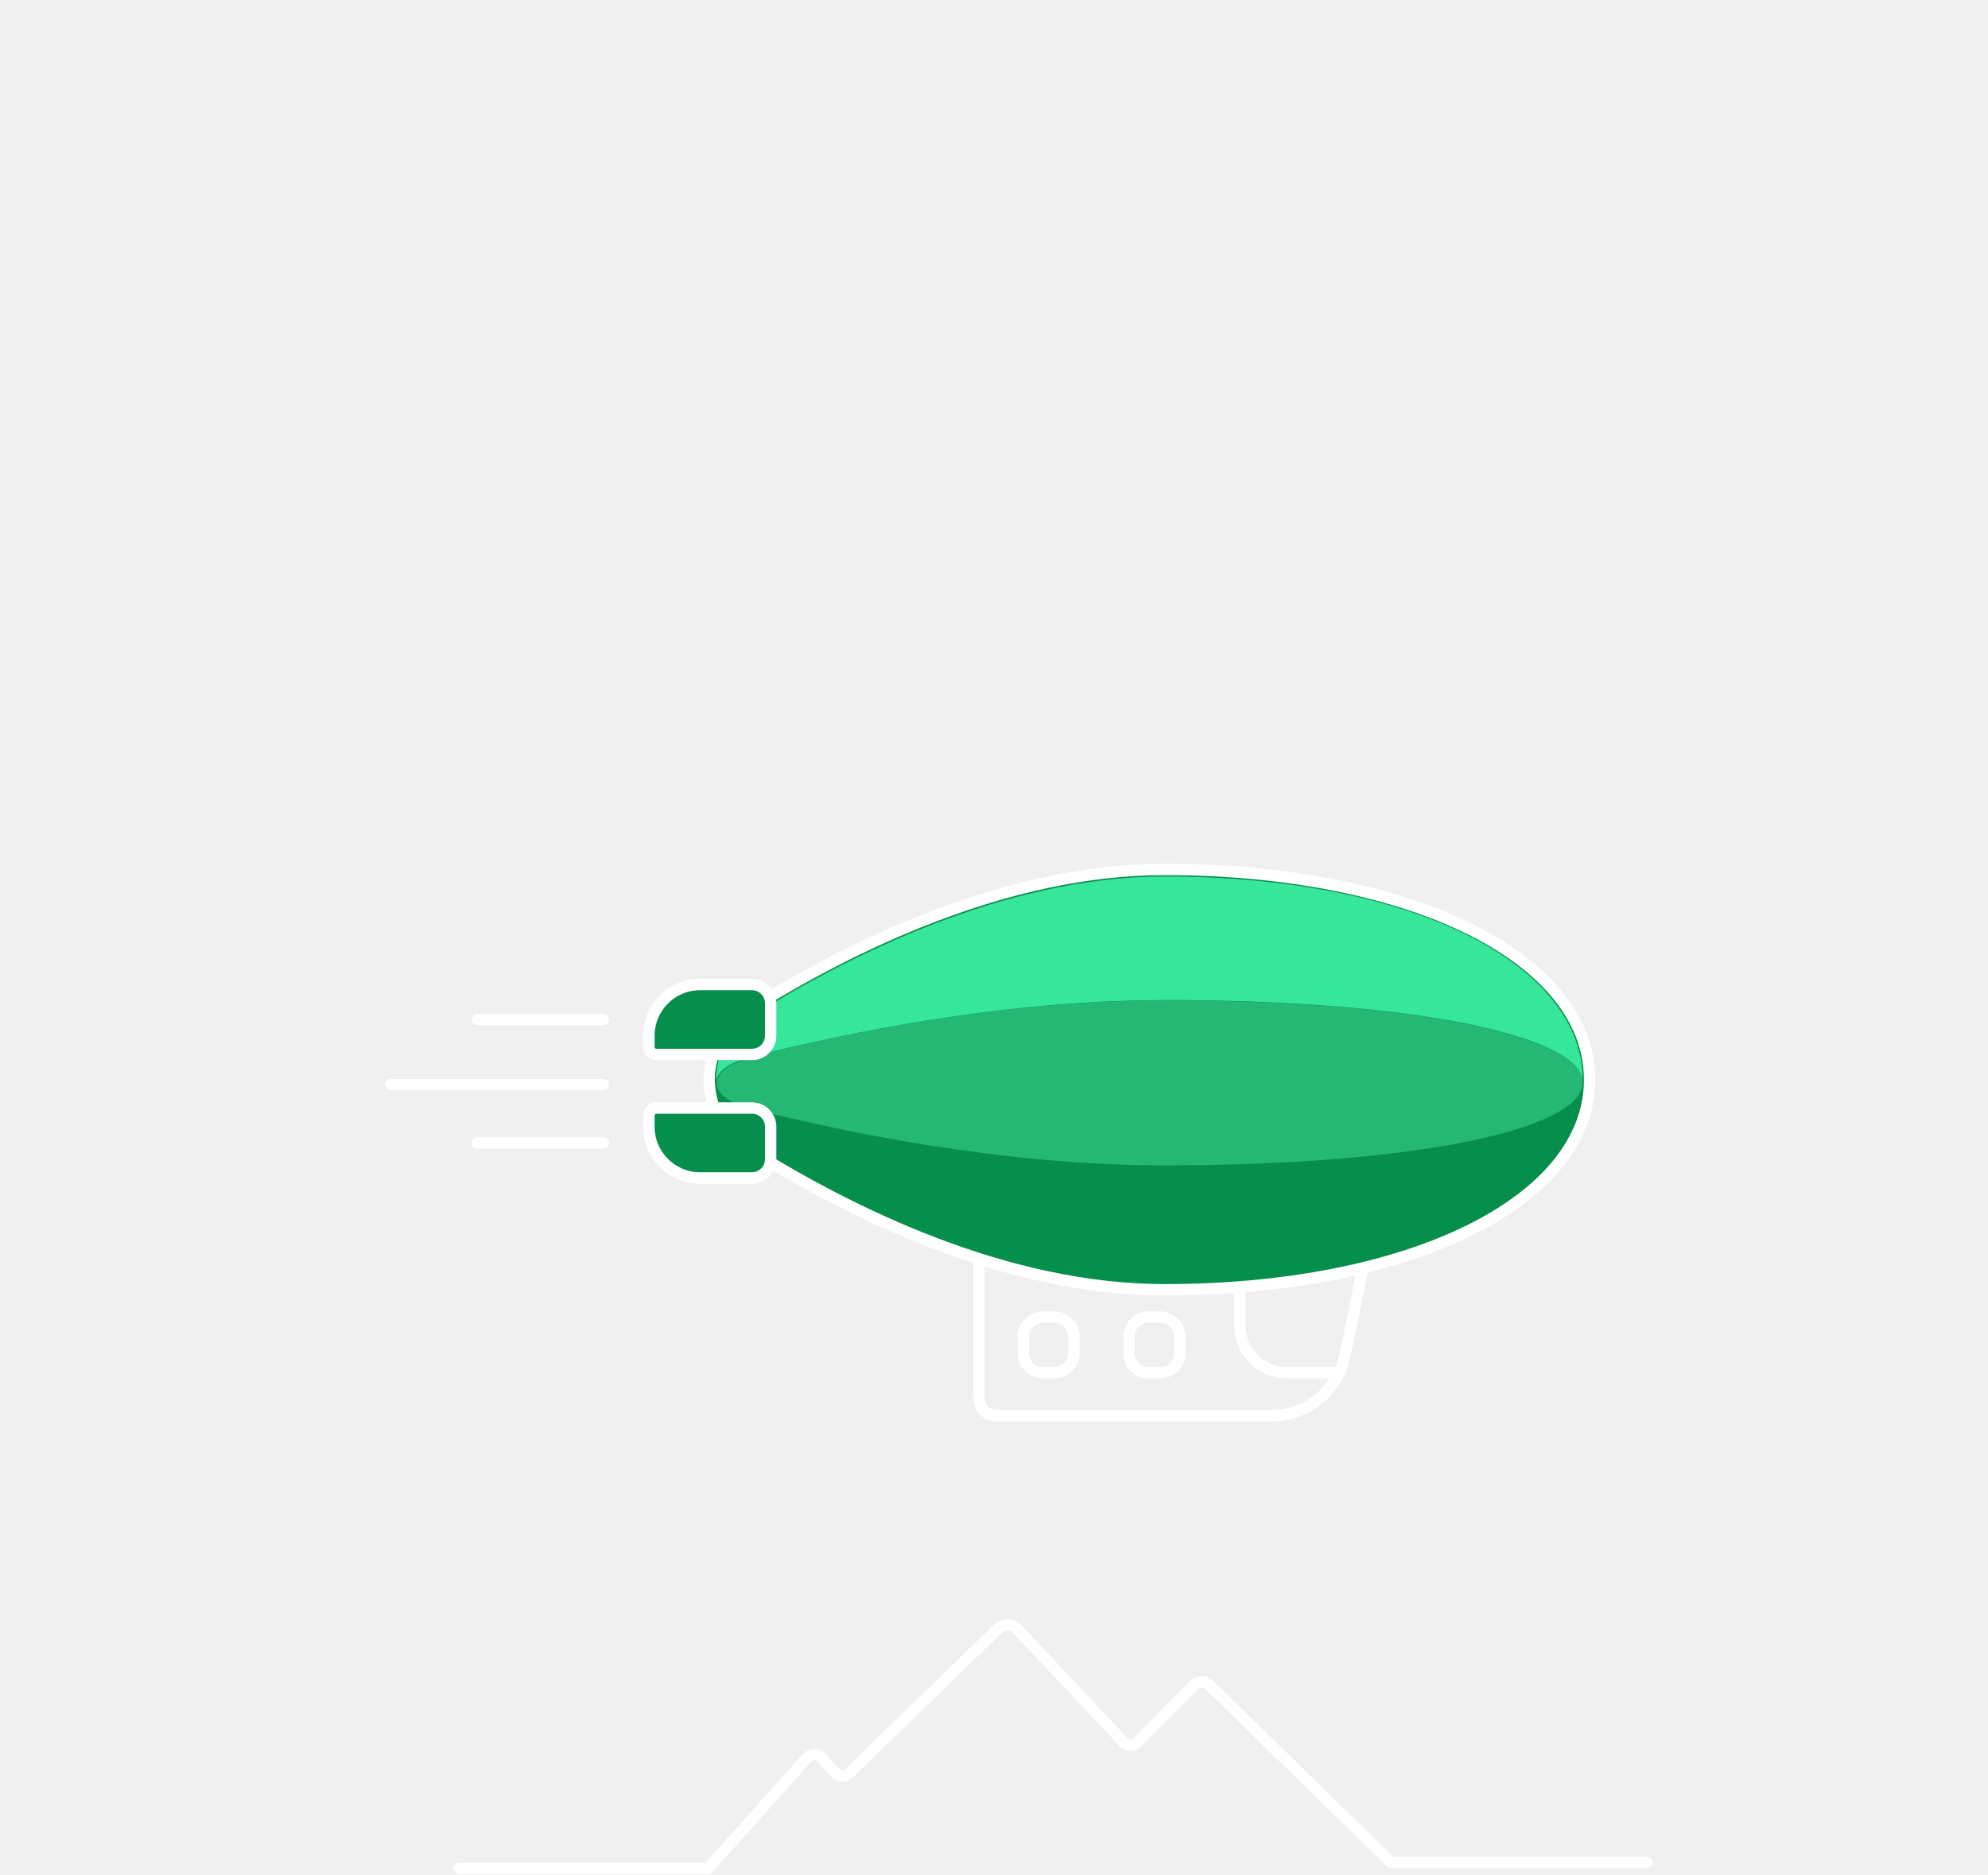
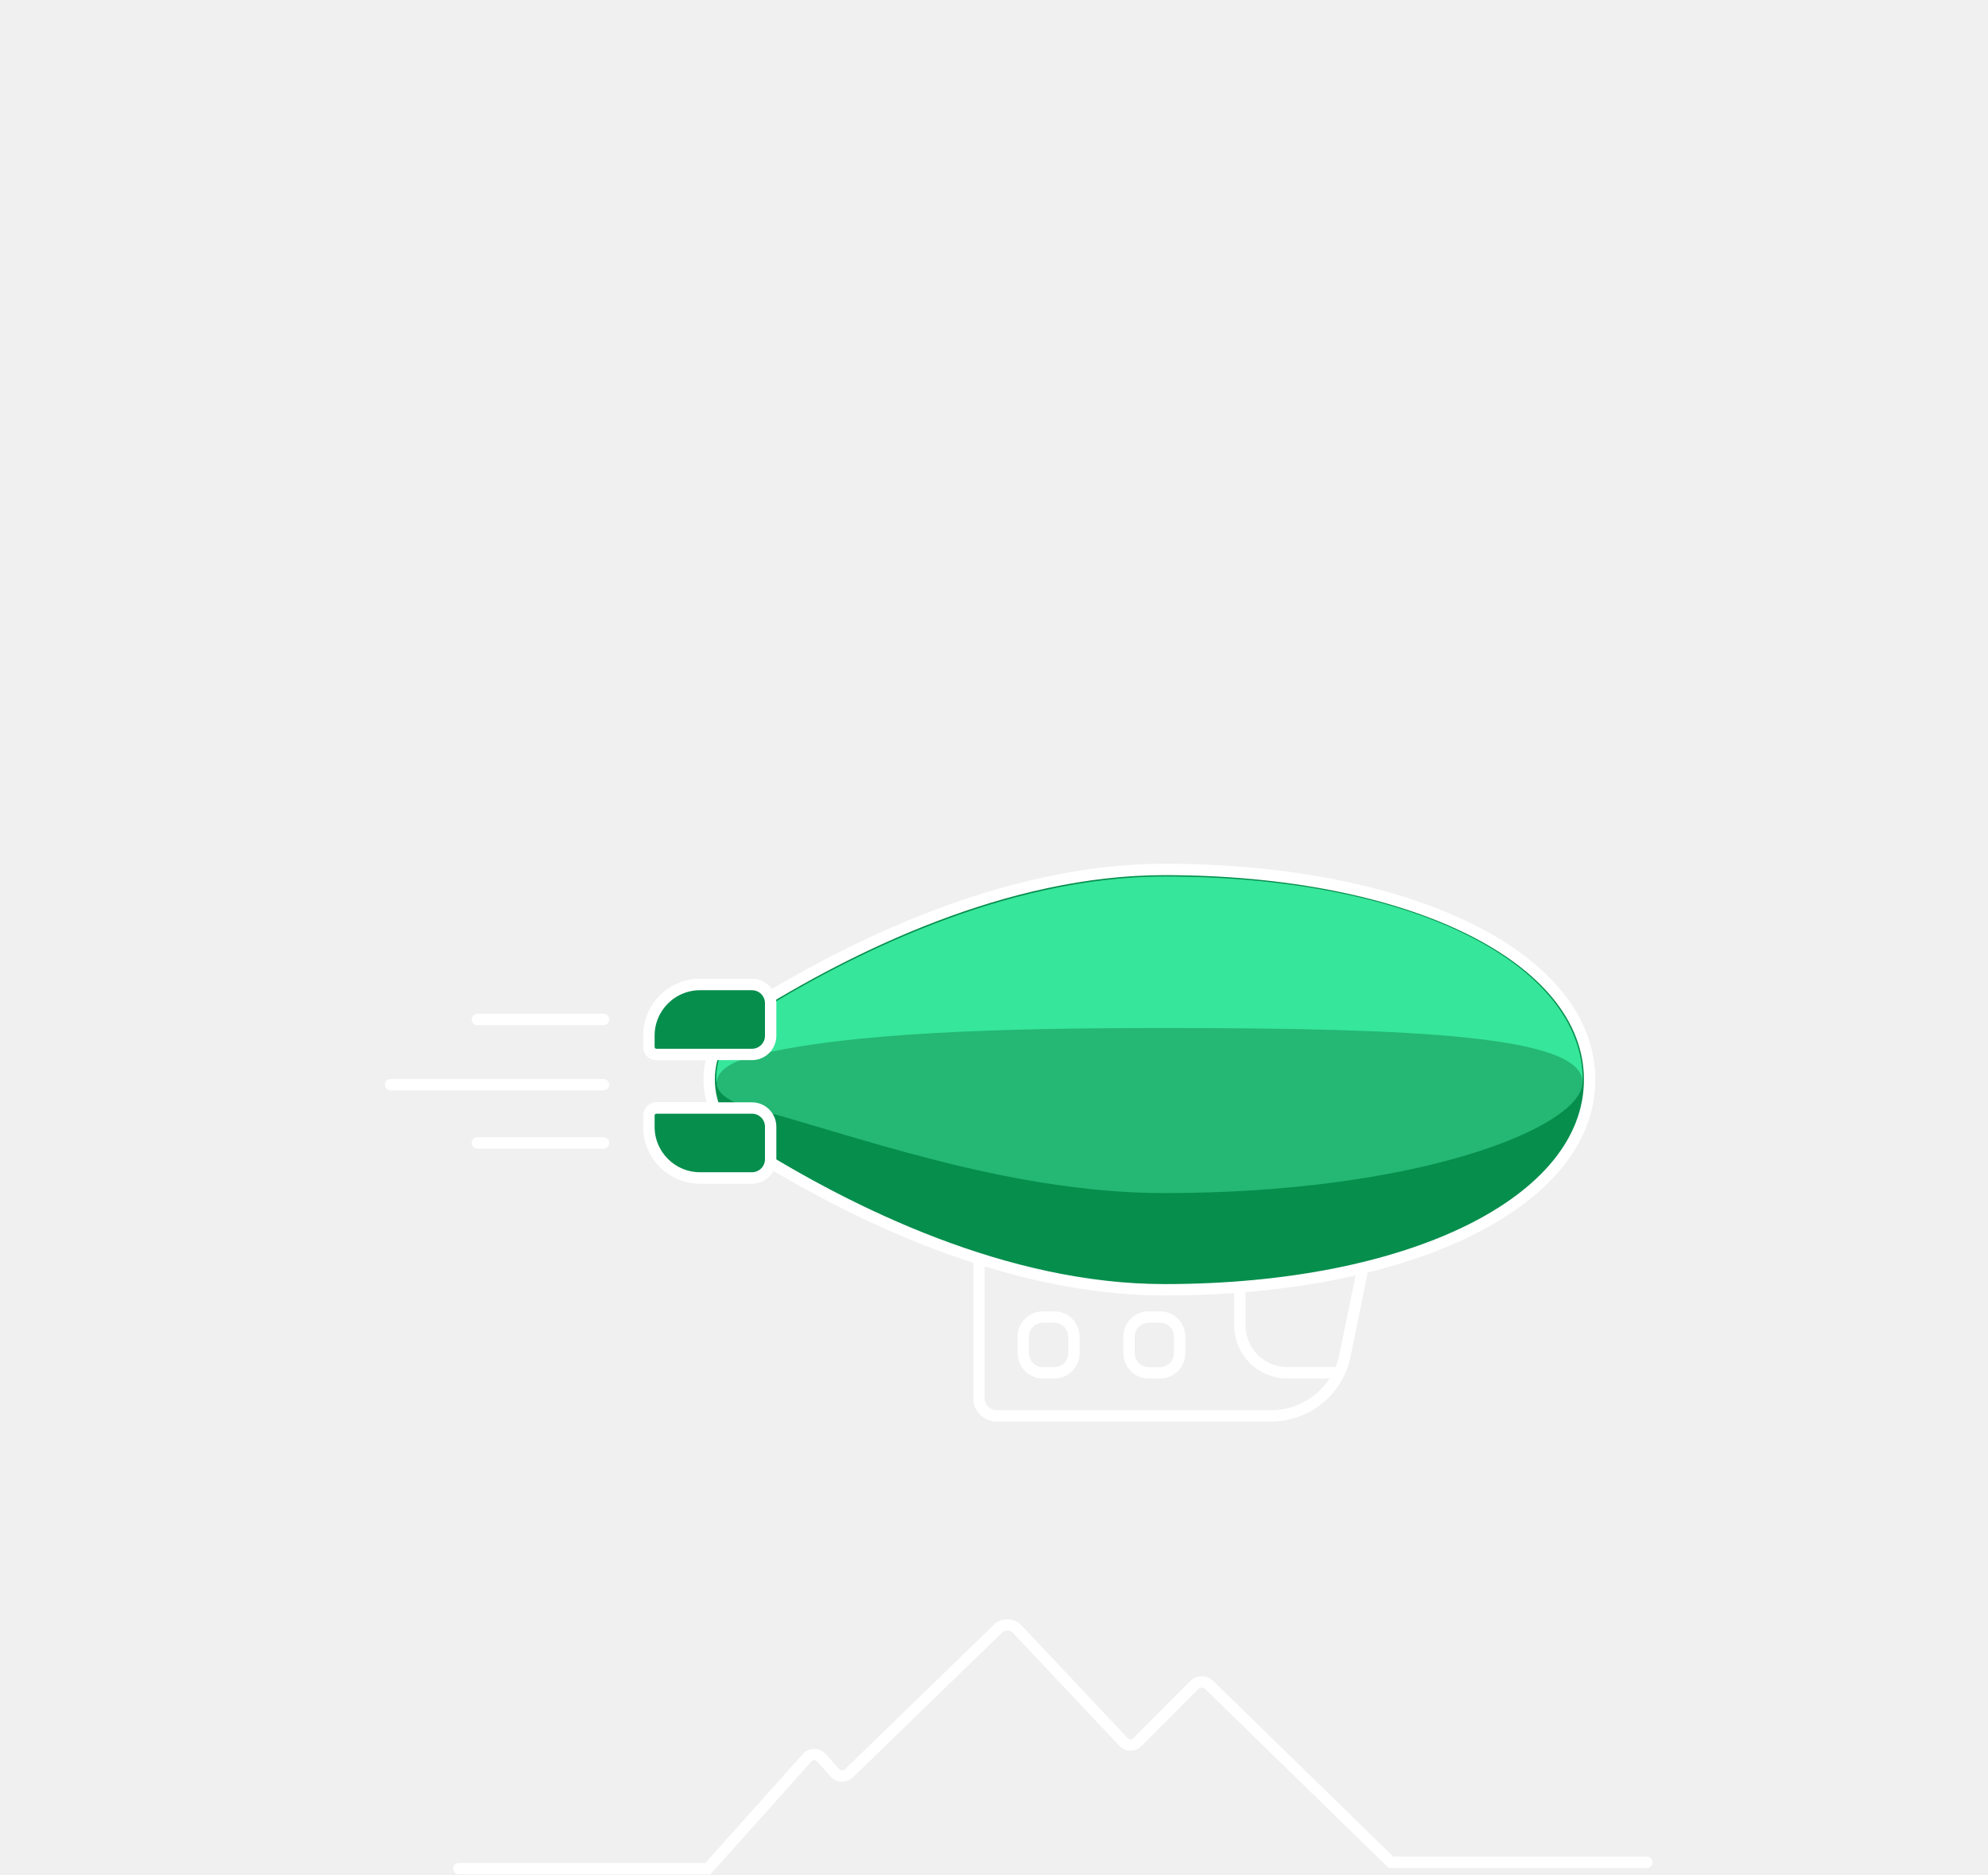
<svg xmlns="http://www.w3.org/2000/svg" viewBox="0 0 350 330">
  <g id="airship-scene">
    <g>
+       <animateTransform attributeName="transform" type="translate" values="0, -2; 0, 2; 0, -2" dur="2s" repeatCount="indefinite" />
      <path d="M175.44,249.28h48.36a13.27,13.27,0,0,0,13-10.65l3.74-18.32H172.36v25.89A3.09,3.09,0,0,0,175.44,249.28Z" fill="none" stroke="#fff" stroke-linecap="round" stroke-linejoin="round" stroke-width="2" />
      <path d="M235.79,241.69h-9.22a8.31,8.31,0,0,1-8.28-8.31V220.31" fill="none" stroke="#fff" stroke-linecap="round" stroke-miterlimit="10" stroke-width="2" />
      <path d="M204.25,231.88h-2.05a3.45,3.45,0,0,0-3.43,3.45v2.92a3.45,3.45,0,0,0,3.43,3.45h2.05a3.45,3.45,0,0,0,3.43-3.45v-2.92A3.44,3.44,0,0,0,204.25,231.88Z" fill="none" stroke="#fff" stroke-linecap="round" stroke-linejoin="round" stroke-width="2" />
      <path d="M185.64,231.88h-2.05a3.45,3.45,0,0,0-3.43,3.45v2.92a3.45,3.45,0,0,0,3.43,3.45h2.05a3.45,3.45,0,0,0,3.43-3.45v-2.92A3.45,3.45,0,0,0,185.64,231.88Z" fill="none" stroke="#fff" stroke-linecap="round" stroke-linejoin="round" stroke-width="2" />
    </g>
    <g>
      <animateTransform attributeName="transform" type="translate" values="0, -2.5; 0, 2.5; 0, -2.5" dur="2s" repeatCount="indefinite" />
      <path d="M123.23,173.34h9.16a3.29,3.29,0,0,1,3.29,3.3v5.71a3.29,3.29,0,0,1-3.29,3.3H115.57a1.32,1.32,0,0,1-1.32-1.32v-2a9,9,0,0,1,9-9" fill="#068e4d" />
      <path d="M123.23,173.34h9.16a3.29,3.29,0,0,1,3.29,3.3v5.71a3.29,3.29,0,0,1-3.29,3.3H115.57a1.32,1.32,0,0,1-1.32-1.32v-2A9,9,0,0,1,123.23,173.34Z" fill="none" stroke="#fff" stroke-linecap="round" stroke-linejoin="round" stroke-width="2" />
      <path d="M123.23,207.39h9.16a3.29,3.29,0,0,0,3.29-3.3v-5.71a3.29,3.29,0,0,0-3.29-3.3H115.57a1.32,1.32,0,0,0-1.32,1.32v2a9,9,0,0,0,9,9" fill="#068e4d" />
      <path d="M123.23,207.39h9.16a3.29,3.29,0,0,0,3.29-3.3v-5.71a3.29,3.29,0,0,0-3.29-3.3H115.57a1.32,1.32,0,0,0-1.32,1.32v2A9,9,0,0,0,123.23,207.39Z" fill="none" stroke="#fff" stroke-linecap="round" stroke-linejoin="round" stroke-width="2" />
    </g>
    <g>
-       <animateTransform attributeName="transform" type="translate" values="84.05; 100; 84.05" dur="2s" repeatCount="indefinite" />
      <path d="M205,227.08c43.38,0,74.86-15.55,74.86-37s-31.48-37-74.86-37c-27.94,0-55.36,13.53-73.46,24.87a14.3,14.3,0,0,0,0,24.21c18.09,11.33,45.52,24.87,73.46,24.87" fill="#068e4d" />
      <path d="M205,227.08c43.38,0,74.86-15.55,74.86-37s-31.48-37-74.86-37c-27.94,0-55.36,13.53-73.46,24.87a14.3,14.3,0,0,0,0,24.21C149.63,213.54,177.06,227.08,205,227.08Z" fill="none" stroke="#fff" stroke-width="2" />
-       <path d="M205,176.09c-28.23,0-56.07,5.76-72.81,10-3.95,1-6,2.66-6.08,4.34A12.93,12.93,0,0,1,132.18,179c16.74-10.5,44.58-24.68,72.81-24.68,44.81,0,73.64,16,73.64,35.75,0,0.12,0,.24,0,0.37-0.37-7.95-29.1-14.37-73.63-14.37" fill="#36e69a" />
-       <path d="M132.18,195.12c16.74,4.27,44.58,10,72.81,10,44.14,0,72.75-6.32,73.6-14.18-0.86,19.34-29.45,34.86-73.6,34.86-28.23,0-56.07-14.19-72.81-24.68a12.88,12.88,0,0,1-6-10.18c0.26,1.61,2.26,3.18,6,4.14" fill="#068e4d" />
-       <path d="M132.18,186.12c16.74-4.27,44.58-10,72.81-10,44.53,0,73.26,6.43,73.61,14.38,0,0.17,0,.34,0,0.51-0.85,7.86-29.45,14.17-73.6,14.17-28.23,0-56.07-5.76-72.81-10-3.79-1-5.79-2.53-6-4.13l0-.51c0.13-1.69,2.15-3.36,6.1-4.37" fill="#25b774" />
+       <path d="M127.612 183.901C126.546 185.908 126.028 188.159 126.11 190.43L278.63 190.44V190.07C278.63 170.32 249.8 154.32 204.99 154.32C176.76 154.32 148.92 168.5 132.18 179C130.253 180.204 128.678 181.894 127.612 183.901Z" fill="#36e69a" />
+       <path d="M204.99 225.8C249.14 225.8 277.73 210.28 278.59 190.94H126.18C126.295 192.993 126.9 194.988 127.944 196.759C128.987 198.53 130.44 200.025 132.18 201.12C148.92 211.61 176.76 225.8 204.99 225.8Z" fill="#068e4d" />
+       <path d="M132.18 186C148.92 181.73 176.76 181 204.99 181C249.52 181 278.25 182.43 278.6 190.38C278.6 190.55 278.6 190.72 278.6 190.89C277.75 198.75 249.15 210.06 205 210.06C176.77 210.06 148.93 199.3 132.19 195.06C128.4 194.06 126.4 192.53 126.19 190.93V190.42C126.32 188.73 128.34 187.06 132.29 186.05" fill="#25b774">
+         <animate attributeName="d" values="             M132.18 186C148.92 181.73 176.76 181 204.99 181C249.52 181 278.25 182.43 278.6 190.38C278.6 190.55 278.6 190.72 278.6 190.89C277.75 198.75 249.15 210.06 205 210.06C176.77 210.06 148.93 199.3 132.19 195.06C128.4 194.06 126.4 192.53 126.19 190.93V190.42C126.32 188.73 128.34 187.06 132.29 186.05;             M132.18 186C148.92 181.73 176.76 171 204.99 171C249.52 171 278.25 182.43 278.6 190.38C278.6 190.55 278.6 190.72 278.6 190.89C277.75 198.75 249.15 200.06 205 200.06C176.77 200.06 148.93 199.3 132.19 195.06C128.4 194.06 126.4 192.53 126.19 190.93V190.42C126.32 188.73 128.34 187.06 132.29 186.05;             M132.18 186C148.92 181.73 176.76 181 204.99 181C249.52 181 278.25 182.43 278.6 190.38C278.6 190.55 278.6 190.72 278.6 190.89C277.75 198.75 249.15 210.06 205 210.06C176.77 210.06 148.93 199.3 132.19 195.06C128.4 194.06 126.4 192.53 126.19 190.93V190.42C126.32 188.73 128.34 187.06 132.29 186.05           " dur="2s" fill="freeze" repeatCount="indefinite" />
+       </path>
    </g>
    <g>
      <animateTransform attributeName="transform" type="translate" values="0, 2.5; 0, -2.5; 0, 2.5" dur="2s" repeatCount="indefinite" />
      <path d="M123.23,173.34h9.16a3.29,3.29,0,0,1,3.29,3.3v5.71a3.29,3.29,0,0,1-3.29,3.3H115.57a1.32,1.32,0,0,1-1.32-1.32v-2a9,9,0,0,1,9-9" fill="#068e4d" />
      <path d="M123.23,173.34h9.16a3.29,3.29,0,0,1,3.29,3.3v5.71a3.29,3.29,0,0,1-3.29,3.3H115.57a1.32,1.32,0,0,1-1.32-1.32v-2A9,9,0,0,1,123.23,173.34Z" fill="none" stroke="#fff" stroke-linecap="round" stroke-linejoin="round" stroke-width="2" />
      <path d="M123.23,207.39h9.16a3.29,3.29,0,0,0,3.29-3.3v-5.71a3.29,3.29,0,0,0-3.29-3.3H115.57a1.32,1.32,0,0,0-1.32,1.32v2a9,9,0,0,0,9,9" fill="#068e4d" />
      <path d="M123.23,207.39h9.16a3.29,3.29,0,0,0,3.29-3.3v-5.71a3.29,3.29,0,0,0-3.29-3.3H115.57a1.32,1.32,0,0,0-1.32,1.32v2A9,9,0,0,0,123.23,207.39Z" fill="none" stroke="#fff" stroke-linecap="round" stroke-linejoin="round" stroke-width="2" />
    </g>
    <g>
      <g opacity="0">
        <animate attributeName="opacity" values="0; 1; 1; 0" keyTimes="0; 0.3; 0.7; 1" dur="2s" />
        <animateTransform attributeName="transform" type="translate" from="180, 0" to="0, 0" dur="2s" additive="sum" />
        <line x1="68.95" y1="107.8" x2="131.86" y2="107.8" fill="none" stroke="#fff" stroke-linecap="round" stroke-miterlimit="10" stroke-width="2" />
      </g>
      <g opacity="0">
        <animate attributeName="opacity" values="0; 1; 1; 0" keyTimes="0; 0.3; 0.7; 1" dur="2s" />
        <animateTransform attributeName="transform" type="translate" from="190, 0" to="0, 0" dur="2s" additive="sum" />
        <path d="M41.77,97.54H77.06a12.4,12.4,0,1,1,24.8,0h17.93" fill="none" stroke="#fff" stroke-linecap="round" stroke-miterlimit="10" stroke-width="2" />
      </g>
    </g>
    <g>
      <g opacity="0">
        <animate attributeName="opacity" values="0; 1; 1; 0" keyTimes="0; 0.3; 0.7; 1" dur="2s" begin="2s" />
        <animateTransform attributeName="transform" type="translate" from="0, 0" to="-150, 0" dur="2s" begin="2s" additive="sum" />
        <path d="M278.75,82.91H251.39a12.4,12.4,0,1,0-24.8,0H208.65" fill="none" stroke="#fff" stroke-linecap="round" stroke-miterlimit="10" stroke-width="2" />
        <line x1="287.01" y1="82.91" x2="309.21" y2="82.91" fill="none" stroke="#fff" stroke-linecap="round" stroke-miterlimit="10" stroke-width="2" />
      </g>
      <g opacity="0">
        <animate attributeName="opacity" values="0; 1; 1; 0" keyTimes="0; 0.3; 0.7; 1" dur="2s" begin="2s" />
        <animateTransform attributeName="transform" type="translate" from="0, 0" to="-140, 0" dur="2s" begin="2s" additive="sum" />
        <line x1="258.96" y1="93.19" x2="298.74" y2="93.19" fill="none" stroke="#fff" stroke-linecap="round" stroke-miterlimit="10" stroke-width="2" />
      </g>
    </g>
-     <line x1="106.25" y1="179.49" x2="84.05" y2="179.49" fill="none" stroke="#fff" stroke-linecap="round" stroke-miterlimit="10" stroke-width="2">
-       <animate attributeName="x2" type="scale" values="84.05; 100; 84.05" dur="0.5s" repeatCount="indefinite" begin="0.2" />
-     </line>
-     <line x1="106.25" y1="201.23" x2="84.05" y2="201.23" fill="none" stroke="#fff" stroke-linecap="round" stroke-miterlimit="10" stroke-width="2">
-       <animate attributeName="x2" type="scale" values="84.05; 100; 84.05" dur="0.5s" repeatCount="indefinite" begin="0.3" />
-     </line>
-     <line x1="106.25" y1="190.98" x2="68.77" y2="190.98" fill="none" stroke="#fff" stroke-linecap="round" stroke-miterlimit="10" stroke-width="2">
-       <animate attributeName="x2" type="scale" values="68.77; 85; 68.77" dur="0.5s" repeatCount="indefinite" begin="0.1" />
-     </line>
+     <g>
+       <line x1="106.25" y1="179.49" x2="84.05" y2="179.49" fill="none" stroke="#fff" stroke-linecap="round" stroke-miterlimit="10" stroke-width="2">
+         <animate attributeName="x2" type="scale" values="84.05; 100; 84.05" dur="0.5s" repeatCount="indefinite" begin="0.2" />
+       </line>
+       <line x1="106.25" y1="201.23" x2="84.05" y2="201.23" fill="none" stroke="#fff" stroke-linecap="round" stroke-miterlimit="10" stroke-width="2">
+         <animate attributeName="x2" type="scale" values="84.05; 100; 84.05" dur="0.5s" repeatCount="indefinite" begin="0.3" />
+       </line>
+       <line x1="106.25" y1="190.98" x2="68.77" y2="190.98" fill="none" stroke="#fff" stroke-linecap="round" stroke-miterlimit="10" stroke-width="2">
+         <animate attributeName="x2" type="scale" values="68.77; 85; 68.77" dur="0.5s" repeatCount="indefinite" begin="0.1" />
+       </line>
+     </g>
  </g>
  <g id="floor">
    <path d="M289.94,327.88H244.88L212.8,296.58a1.89,1.89,0,0,0-2.44,0l-10.2,10.23a1.72,1.72,0,0,1-2.25,0l-19-20.17a2.4,2.4,0,0,0-3.1,0l-26.42,25.64a1.71,1.71,0,0,1-2.25,0l-2.63-2.92a1.71,1.71,0,0,0-2.31,0L124.63,329H80.78" fill="none" stroke="#fff" stroke-linecap="round" stroke-miterlimit="10" stroke-width="2" />
  </g>
</svg>
